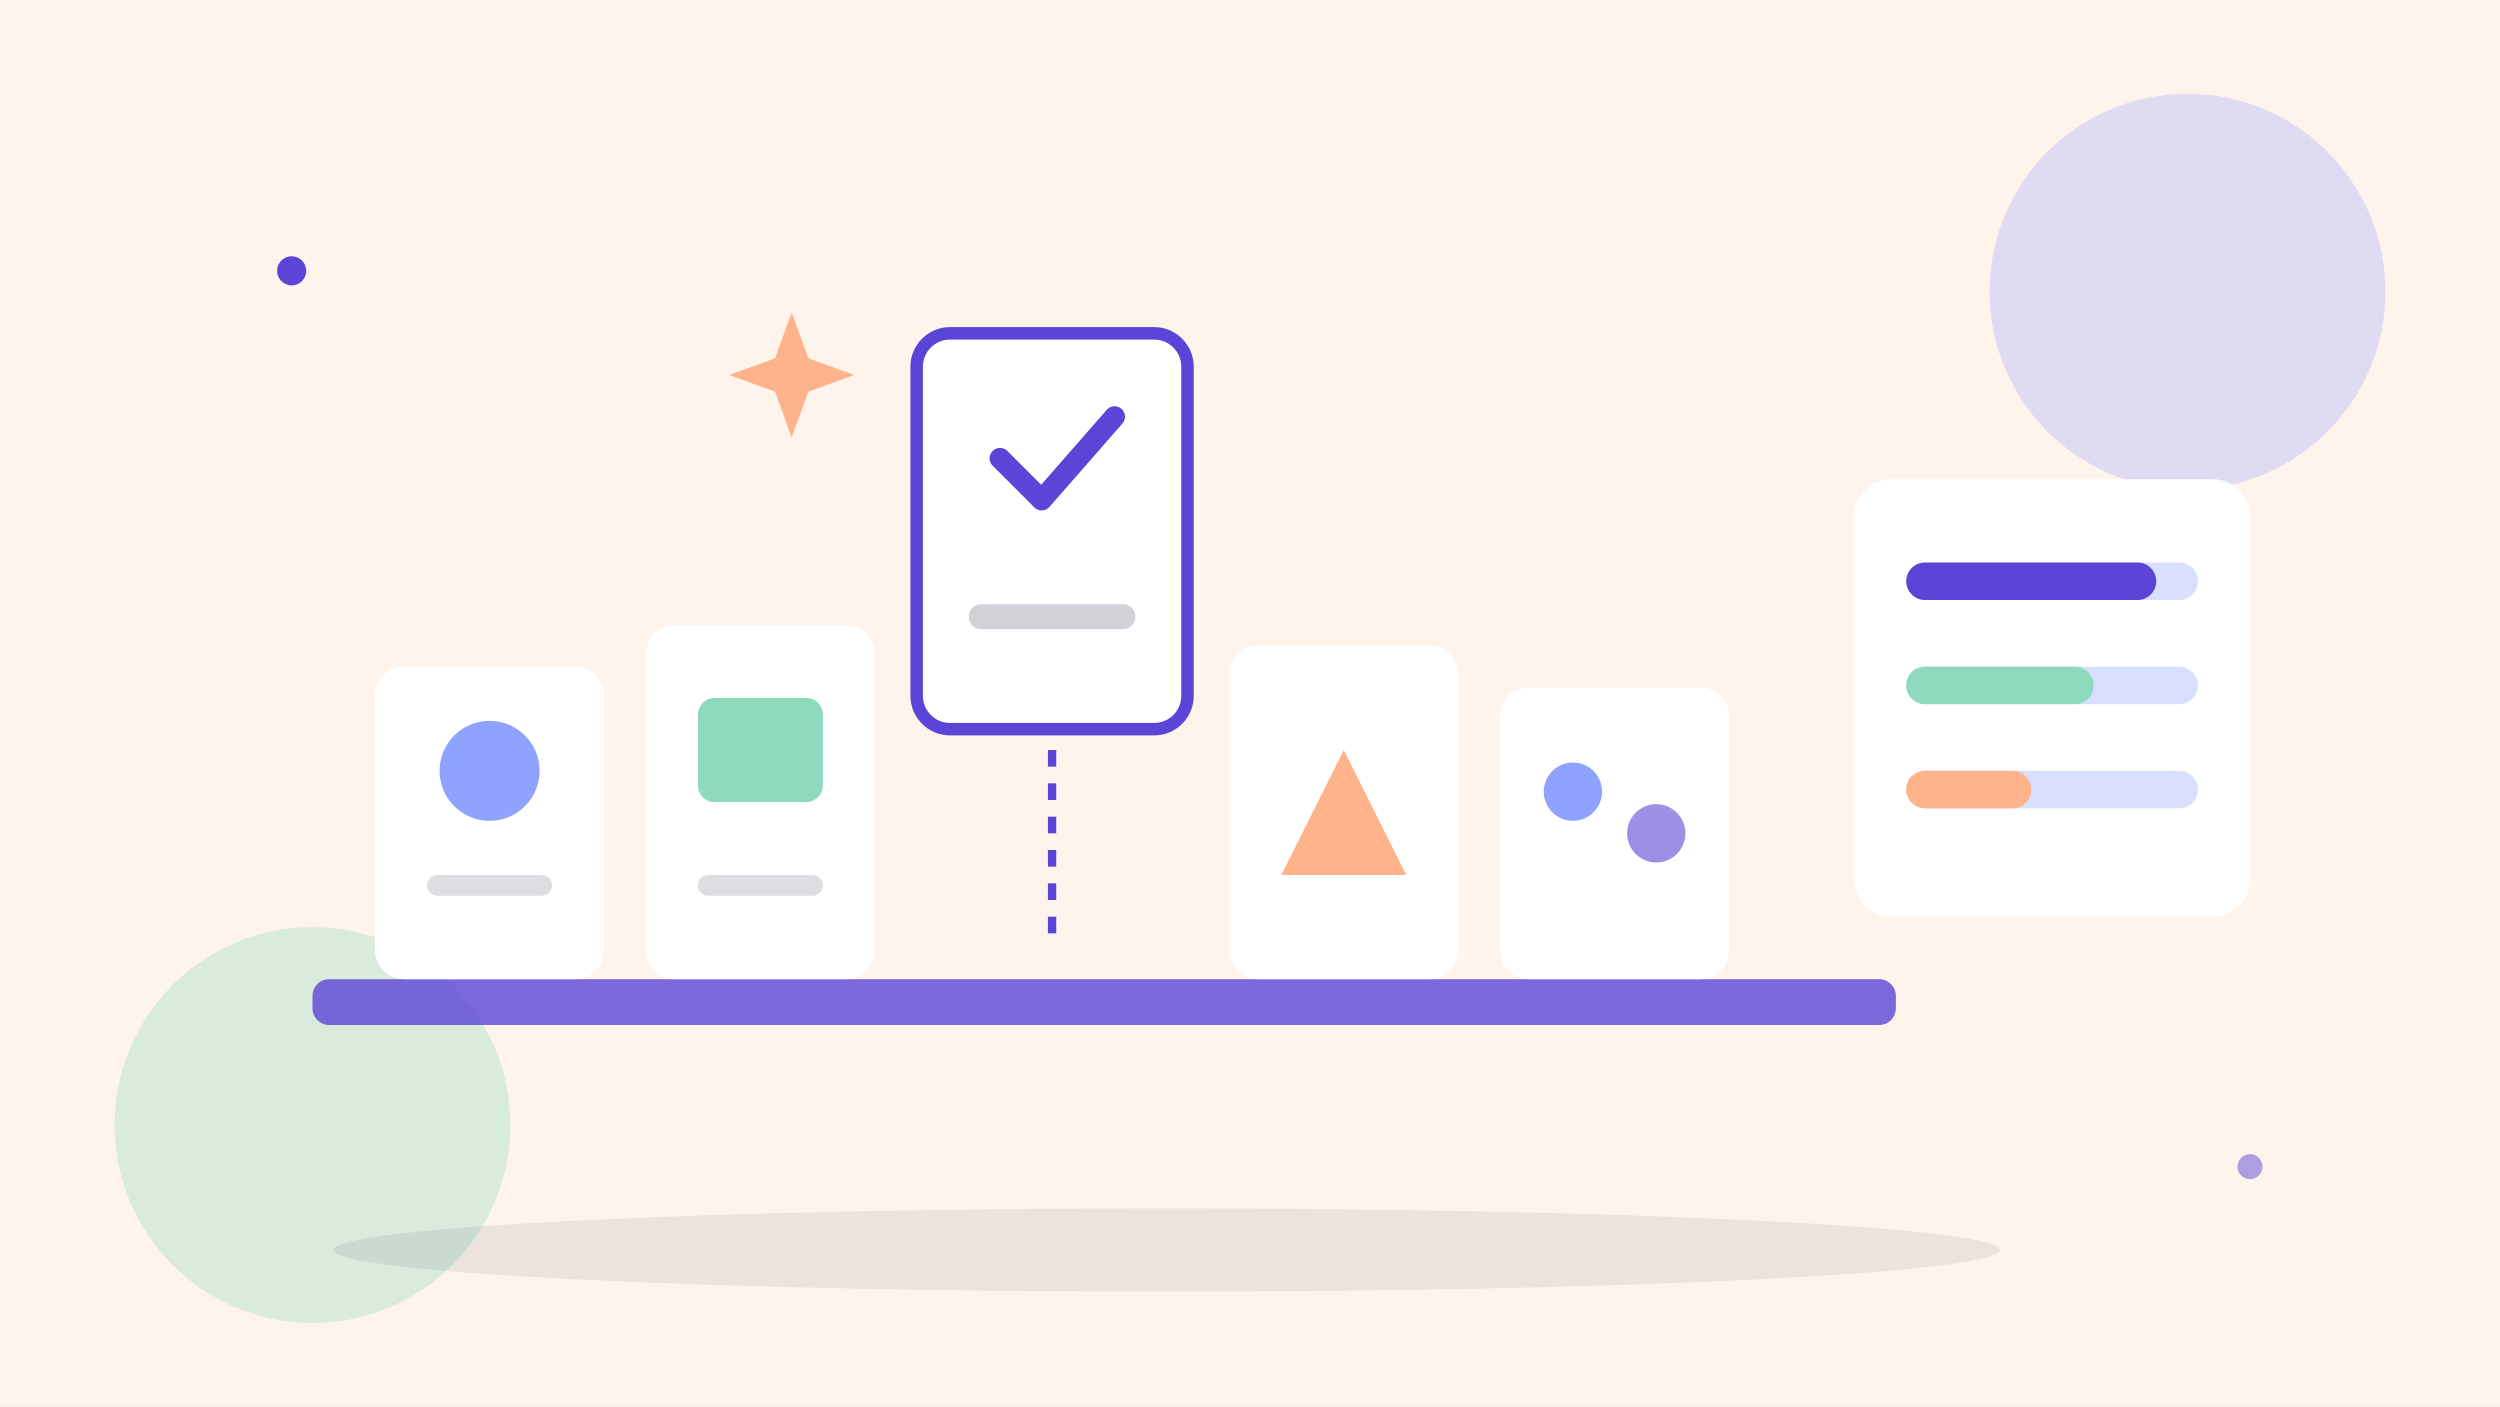
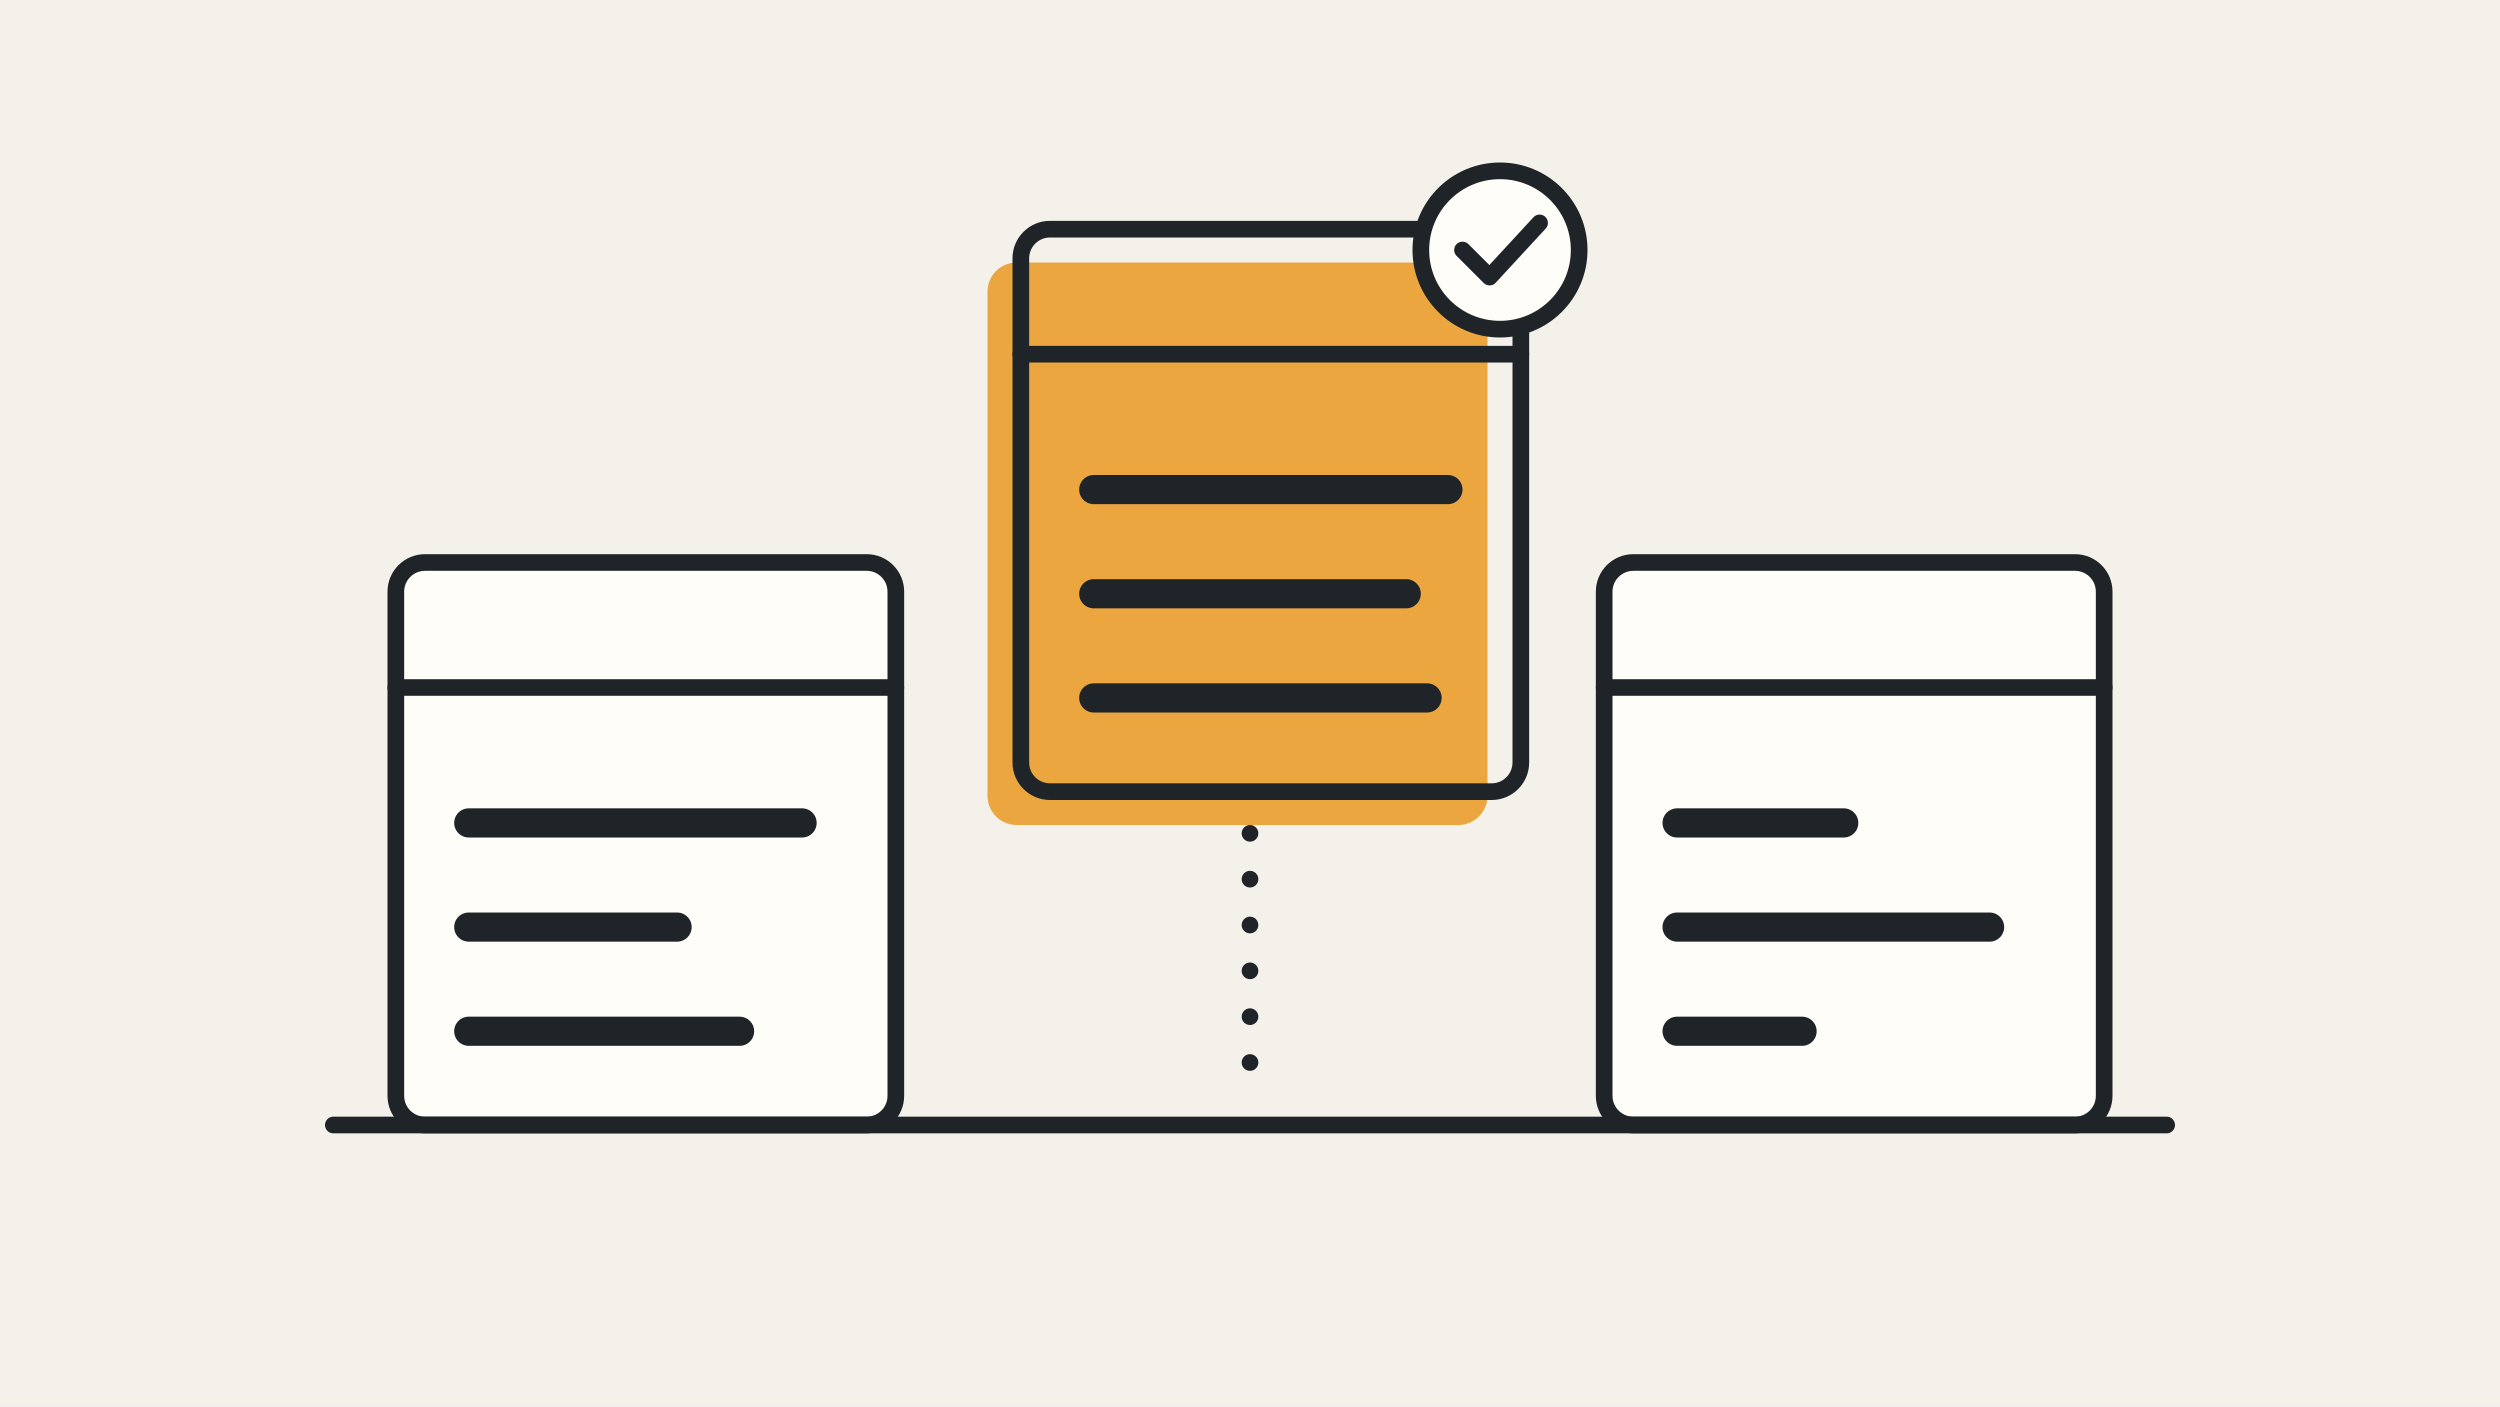
<svg xmlns="http://www.w3.org/2000/svg" viewBox="0 0 1200 675" width="1200" height="675">
-   <rect width="1200" height="675" fill="#fff4ec" />
-   <circle cx="1050" cy="140" r="95" fill="#8fa2ff" opacity="0.3" />
-   <circle cx="150" cy="540" r="95" fill="#8fd9bd" opacity="0.35" />
-   <circle cx="140" cy="130" r="7" fill="#5b45d6" />
-   <circle cx="1080" cy="560" r="6" fill="#5b45d6" opacity="0.5" />
-   <ellipse cx="560" cy="600" rx="400" ry="20" fill="#1f1b3a" opacity="0.08" />
-   <rect x="150" y="470" width="760" height="22" rx="8" fill="#5b45d6" opacity="0.8" />
-   <rect x="180" y="320" width="110" height="150" rx="14" fill="#ffffff" />
-   <circle cx="235" cy="370" r="24" fill="#8fa2ff" />
-   <rect x="205" y="420" width="60" height="10" rx="5" fill="#1f1b3a" opacity="0.15" />
-   <rect x="310" y="300" width="110" height="170" rx="14" fill="#ffffff" />
-   <rect x="335" y="335" width="60" height="50" rx="8" fill="#8fd9bd" />
-   <rect x="335" y="420" width="60" height="10" rx="5" fill="#1f1b3a" opacity="0.15" />
-   <rect x="440" y="160" width="130" height="190" rx="16" fill="#ffffff" stroke="#5b45d6" stroke-width="6" />
-   <path d="M480 220 L500 240 L535 200" fill="none" stroke="#5b45d6" stroke-width="10" stroke-linecap="round" stroke-linejoin="round" />
-   <rect x="465" y="290" width="80" height="12" rx="6" fill="#1f1b3a" opacity="0.2" />
-   <path d="M505 360 L505 455" stroke="#5b45d6" stroke-width="4" stroke-dasharray="8 8" />
-   <rect x="590" y="310" width="110" height="160" rx="14" fill="#ffffff" />
-   <path d="M615 420 L645 360 L675 420 Z" fill="#ffb38a" />
-   <rect x="720" y="330" width="110" height="140" rx="14" fill="#ffffff" />
-   <circle cx="755" cy="380" r="14" fill="#8fa2ff" />
-   <circle cx="795" cy="400" r="14" fill="#5b45d6" opacity="0.6" />
-   <rect x="890" y="230" width="190" height="210" rx="18" fill="#ffffff" />
-   <rect x="915" y="270" width="140" height="18" rx="9" fill="#8fa2ff" opacity="0.35" />
-   <rect x="915" y="270" width="120" height="18" rx="9" fill="#5b45d6" />
-   <rect x="915" y="320" width="140" height="18" rx="9" fill="#8fa2ff" opacity="0.35" />
-   <rect x="915" y="320" width="90" height="18" rx="9" fill="#8fd9bd" />
-   <rect x="915" y="370" width="140" height="18" rx="9" fill="#8fa2ff" opacity="0.35" />
-   <rect x="915" y="370" width="60" height="18" rx="9" fill="#ffb38a" />
-   <path d="M380 150 L388 172 L410 180 L388 188 L380 210 L372 188 L350 180 L372 172 Z" fill="#ffb38a" />
+   <rect width="1200" height="675" fill="#f4f1ea" />
+   <rect x="474" y="126" width="240" height="270" rx="14" fill="#eba63f" />
+   <g fill="none" stroke="#1f2428" stroke-width="8" stroke-linecap="round" stroke-linejoin="round">
+     <path stroke-dasharray="0 22" d="M600 400v130" />
+     <g fill="#fffdf8">
+       <rect x="190" y="270" width="240" height="270" rx="14" />
+       <rect x="770" y="270" width="240" height="270" rx="14" />
+     </g>
+     <rect x="490" y="110" width="240" height="270" rx="14" />
+     <path d="M190 330h240M490 170h240M770 330h240" />
+     <path stroke-width="14" d="M225 395h160M225 445h100M225 495h130M525 235h170M525 285h150M525 335h160M805 395h80M805 445h150M805 495h60" />
+     <circle cx="720" cy="120" r="38" fill="#fffdf8" />
+     <path d="M702 120l13 13 24-26" />
+     <path d="M160 540H1040" />
+   </g>
</svg>
